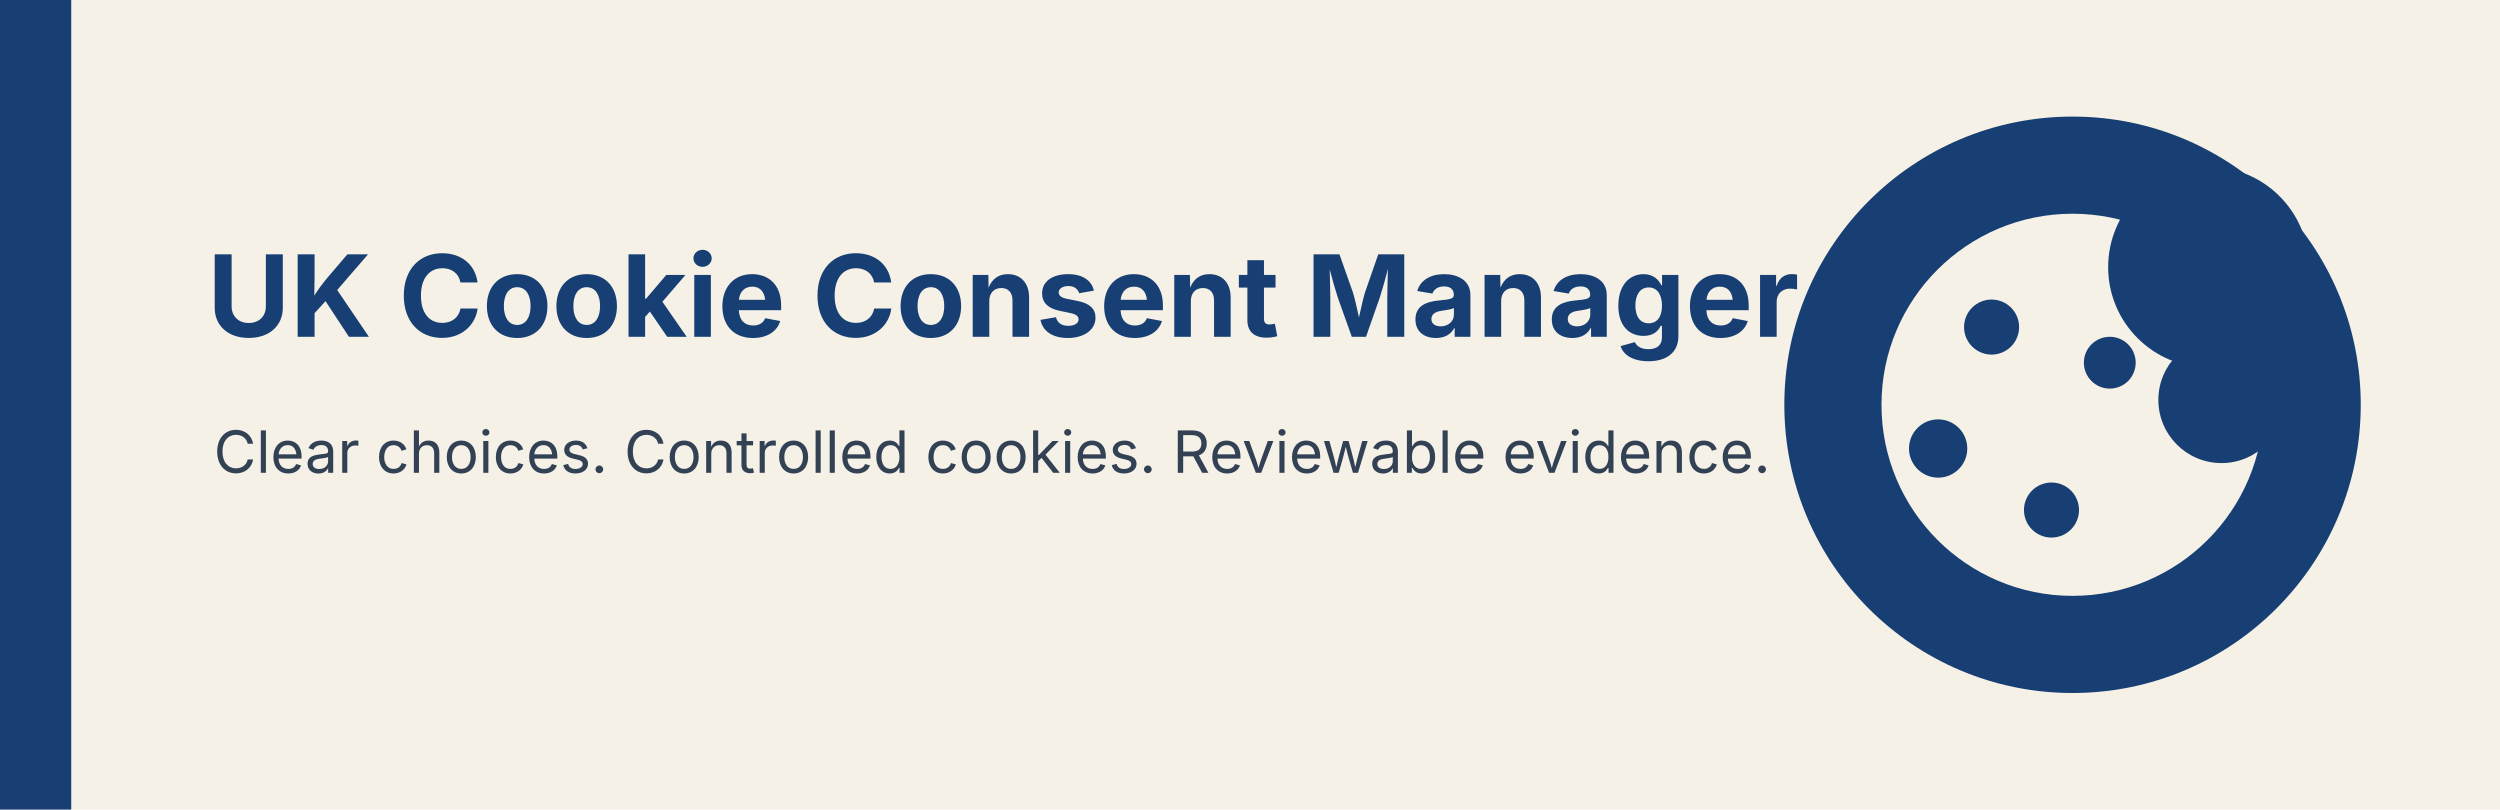
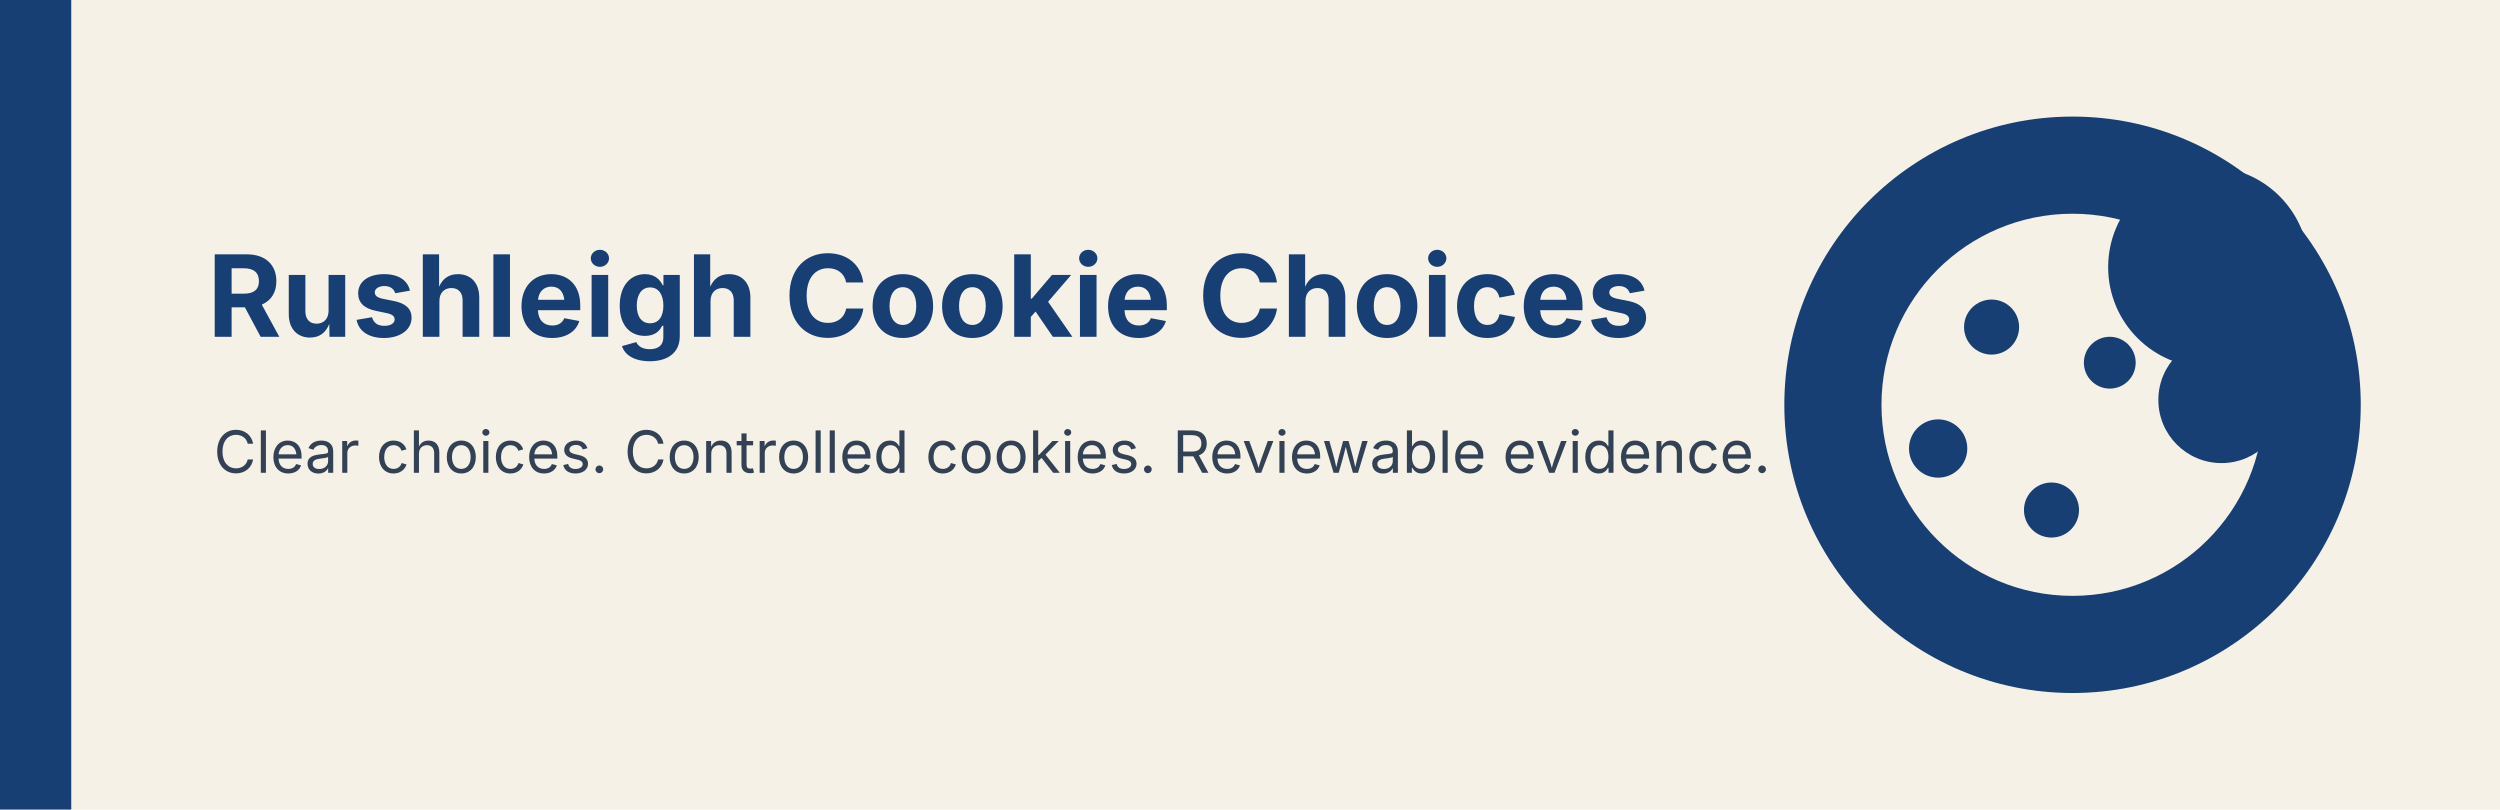
<svg xmlns="http://www.w3.org/2000/svg" viewBox="0 0 1544 500">
  <rect width="1544" height="500" fill="#f6f1e7" />
  <rect width="44" height="500" fill="#173f73" />
  <circle cx="1280" cy="250" r="178" fill="#173f73" />
  <circle cx="1280" cy="250" r="118" fill="#f6f1e7" />
  <circle cx="1364" cy="165" r="62" fill="#173f73" />
  <circle cx="1372" cy="247" r="39" fill="#173f73" />
  <circle cx="1230" cy="202" r="17" fill="#173f73" />
  <circle cx="1197" cy="277" r="18" fill="#173f73" />
  <circle cx="1267" cy="315" r="17" fill="#173f73" />
  <circle cx="1303" cy="224" r="16" fill="#173f73" />
-   <text x="128" y="208" fill="#173f73" font-family="-apple-system,BlinkMacSystemFont,'Segoe UI',sans-serif" font-size="70" font-weight="700">UK Cookie Consent Manager</text>
+   <text x="128" y="208" fill="#173f73" font-family="-apple-system,BlinkMacSystemFont,'Segoe UI',sans-serif" font-size="70" font-weight="700">Rushleigh Cookie Choices</text>
  <text x="132" y="292" fill="#334155" font-family="-apple-system,BlinkMacSystemFont,'Segoe UI',sans-serif" font-size="36">Clear choices. Controlled cookies. Reviewable evidence.</text>
</svg>
